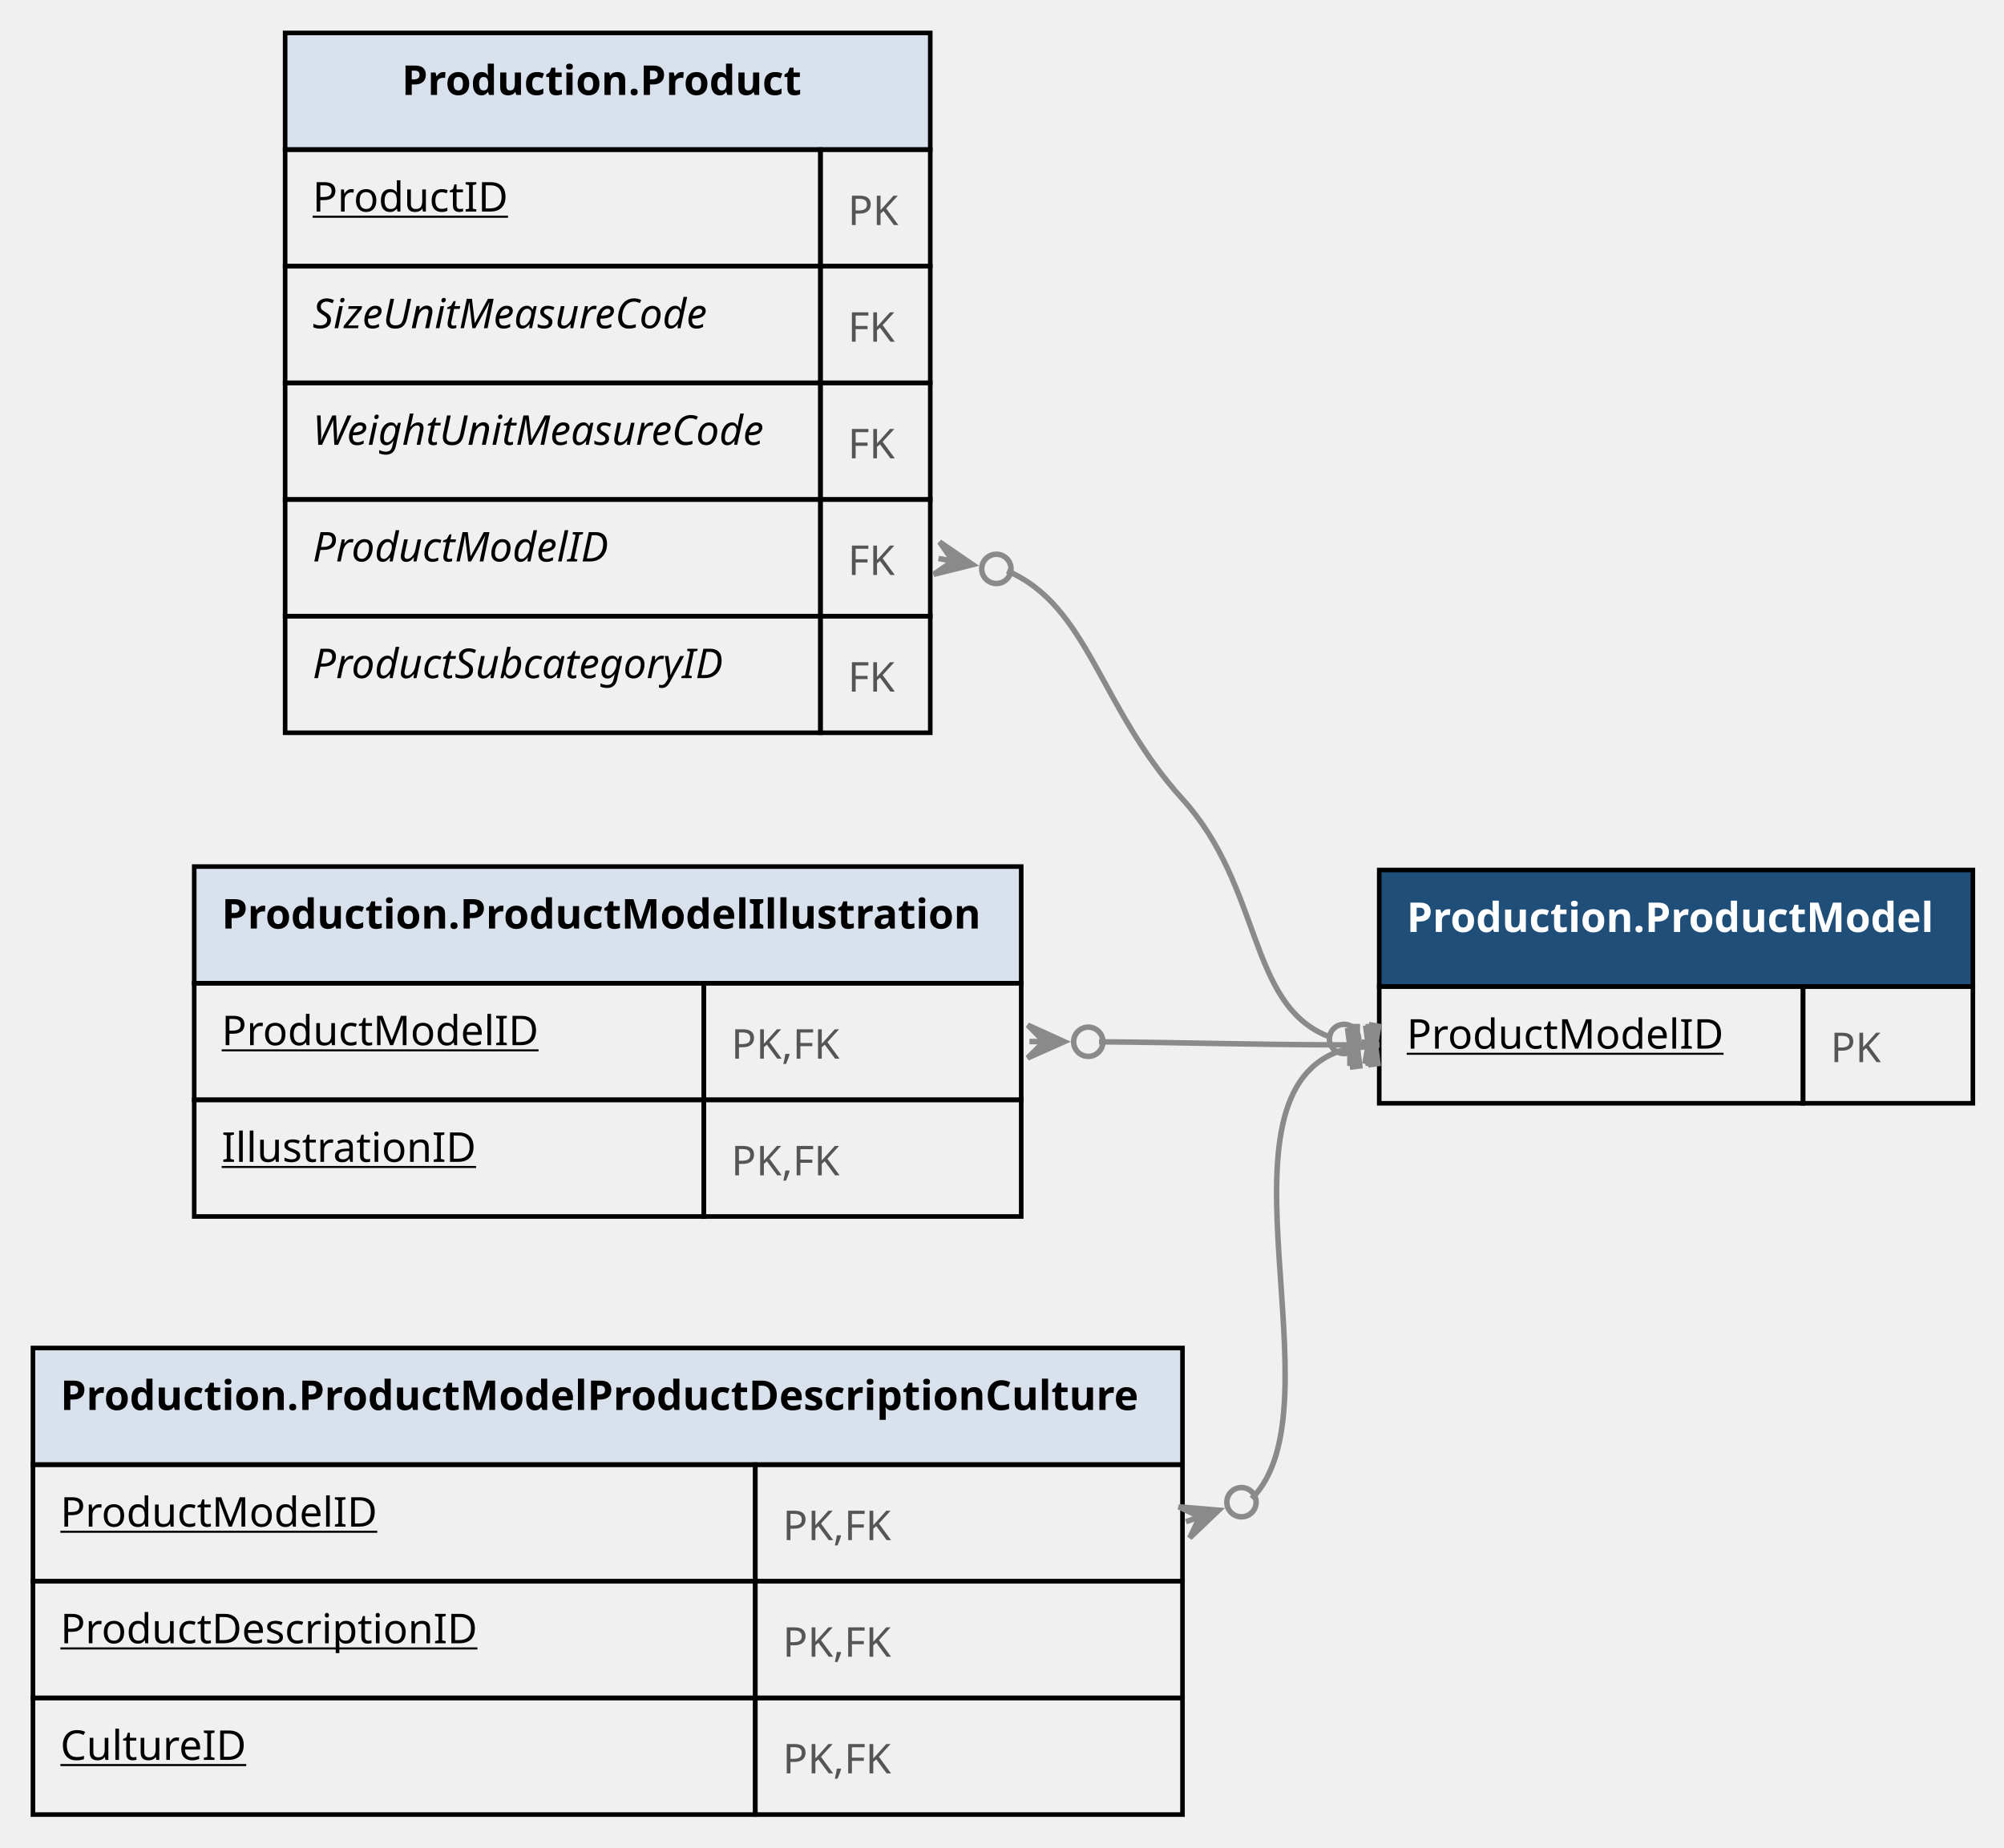
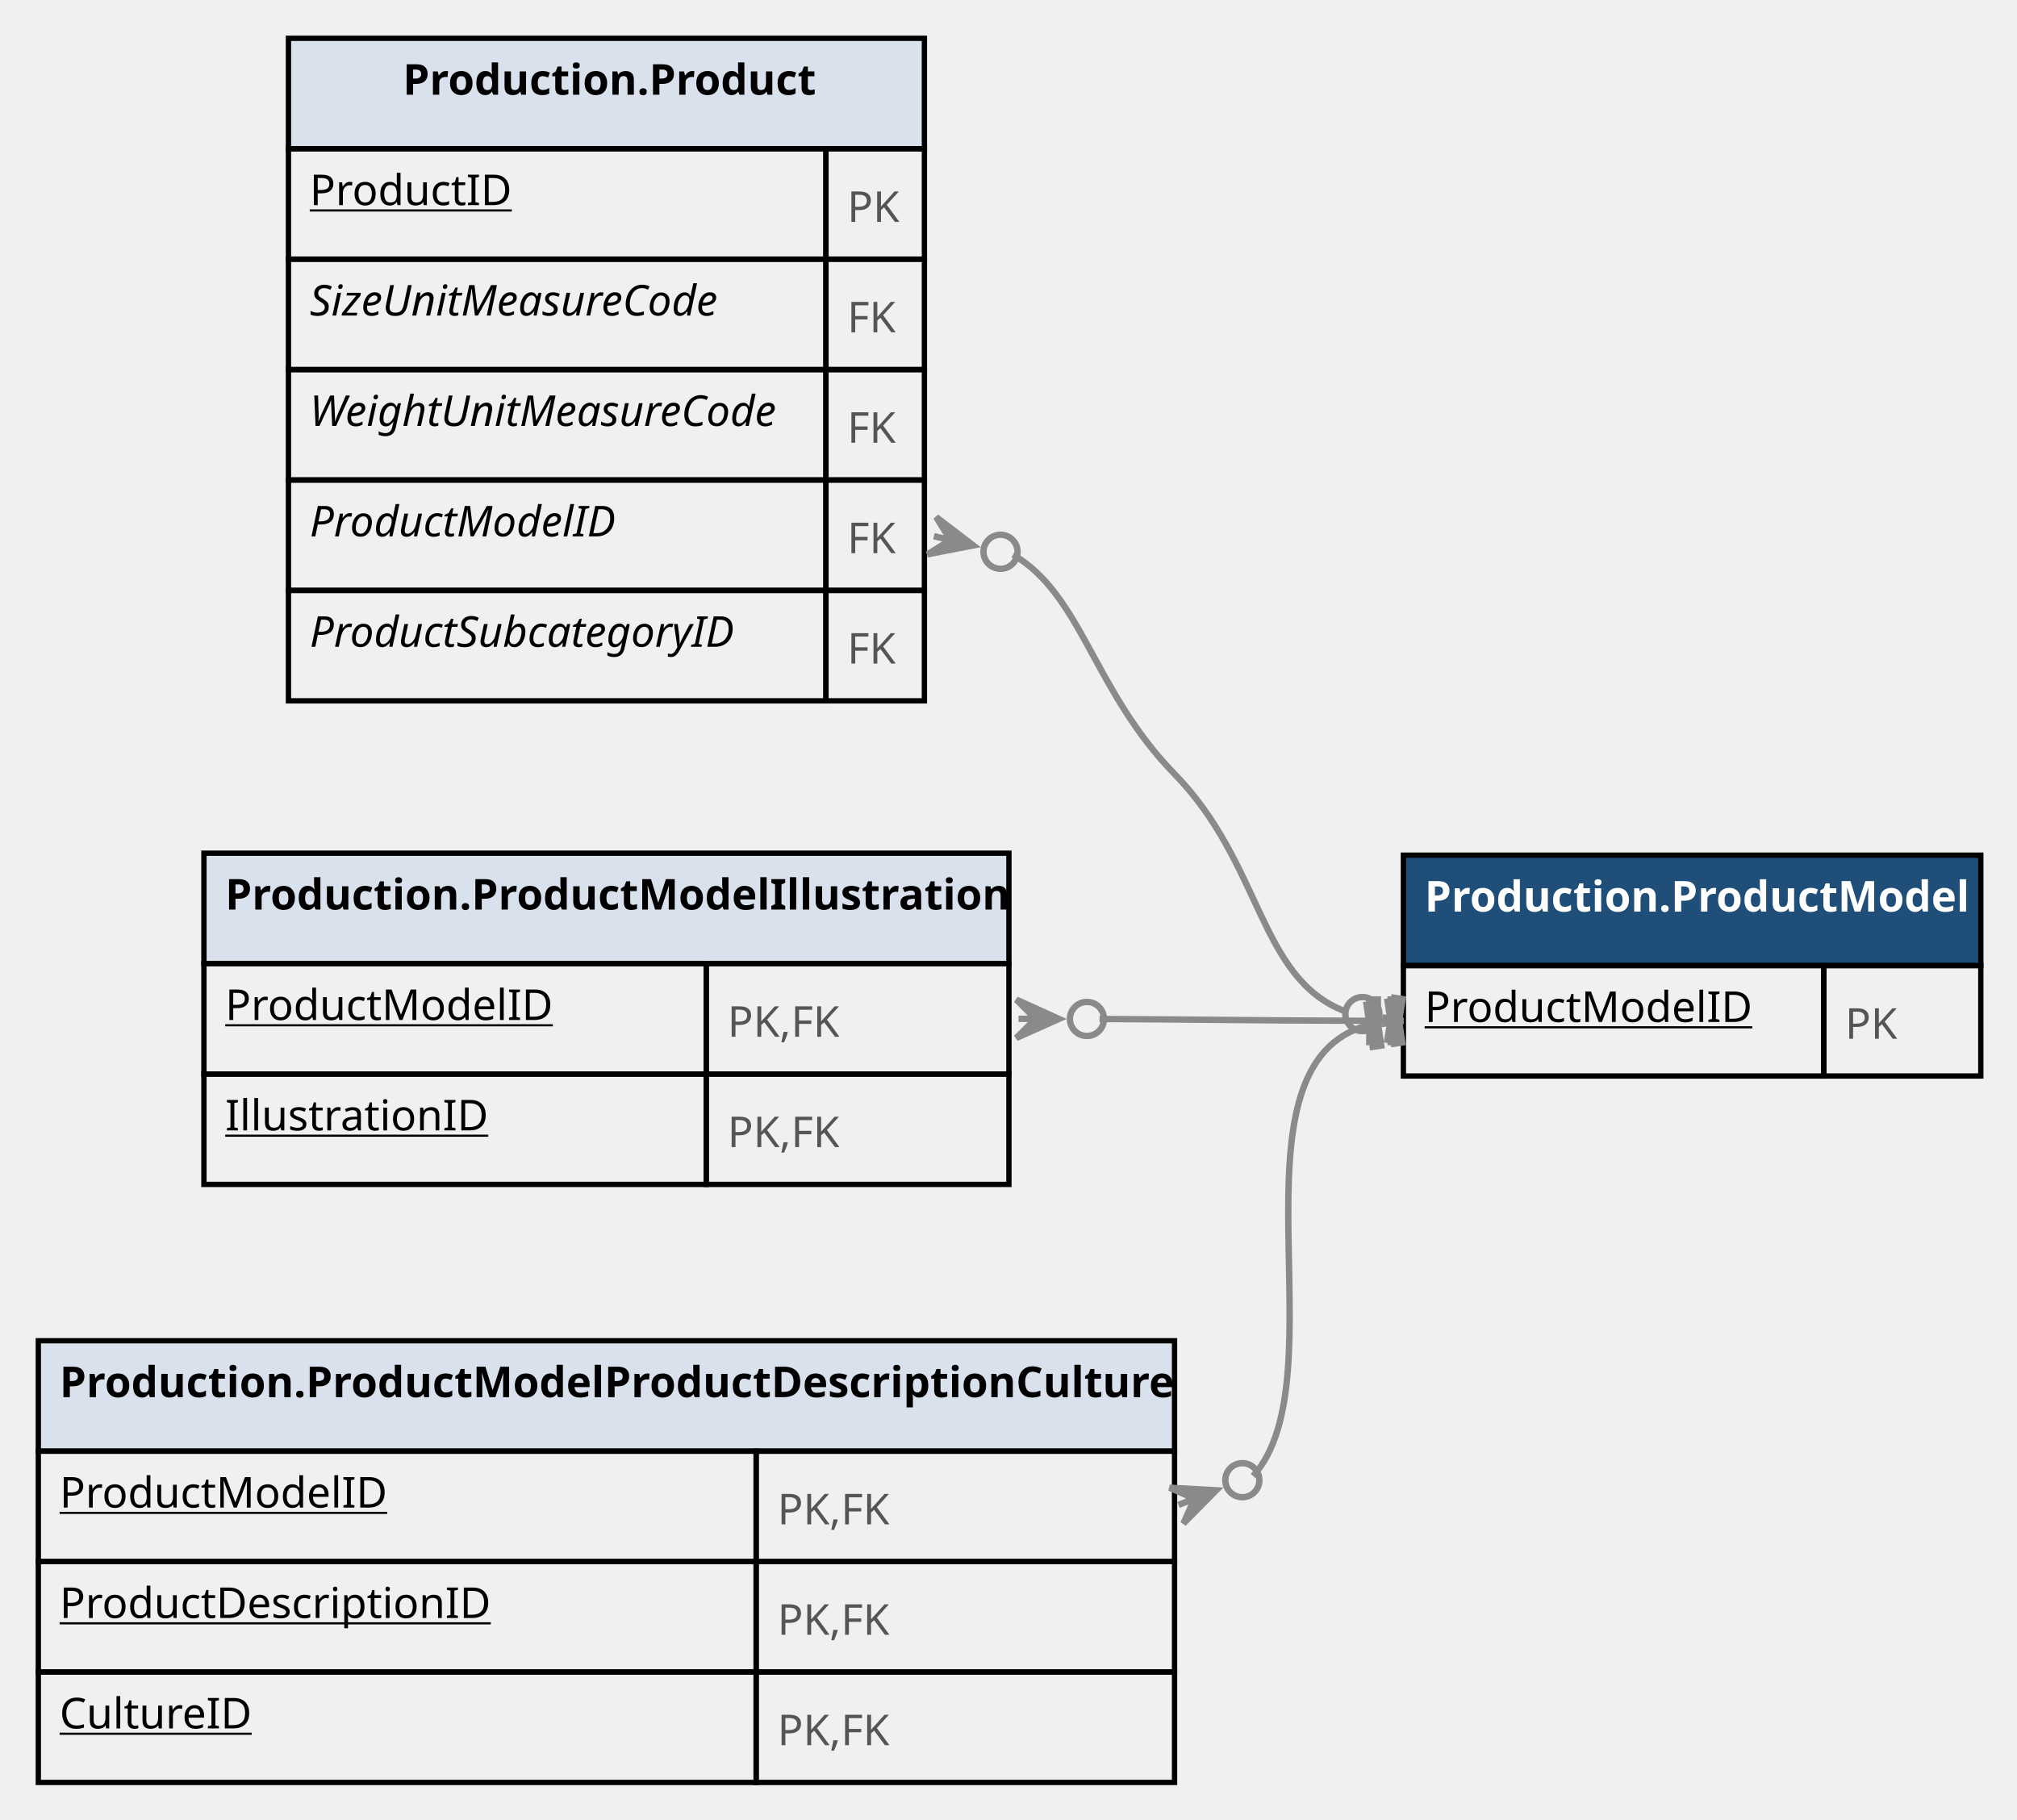
- <svg xmlns="http://www.w3.org/2000/svg" width="438pt" height="404pt" viewBox="0.00 0.00 438.00 404.00">
-   <g id="graph0" class="graph" transform="scale(1 1) rotate(0) translate(7.2 396.7)">
+ <svg xmlns="http://www.w3.org/2000/svg" width="379pt" height="342pt" viewBox="0.00 0.00 379.00 342.00">
+   <g id="graph0" class="graph" transform="scale(1 1) rotate(0) translate(7.2 334.95)">
    <g id="node1" class="node">
-       <polygon fill="#1f4e79" stroke="none" points="294.25,-181 294.25,-206.5 424,-206.5 424,-181 294.25,-181" />
-       <polygon fill="none" stroke="#000000" points="294.25,-181 294.25,-206.5 424,-206.5 424,-181 294.25,-181" />
-       <text xml:space="preserve" text-anchor="start" x="300.25" y="-192.95" font-family="Noto Sans KR" font-weight="bold" font-size="9.00" fill="#ffffff">Production.ProductModel</text>
-       <polygon fill="none" stroke="#000000" points="294.25,-155.5 294.25,-181 386.88,-181 386.88,-155.5 294.25,-155.5" />
-       <text xml:space="preserve" text-anchor="start" x="300.25" y="-167.45" font-family="Noto Sans KR" text-decoration="underline" font-size="9.00">ProductModelID</text>
-       <polygon fill="none" stroke="#000000" points="386.88,-155.5 386.88,-181 424,-181 424,-155.5 386.88,-155.5" />
-       <text xml:space="preserve" text-anchor="start" x="392.88" y="-164.5" font-family="Noto Sans KR" font-size="9.00" fill="#555555">PK</text>
+       <polygon fill="#1f4e79" stroke="none" points="256.5,-153.5 256.5,-174.25 365,-174.25 365,-153.5 256.5,-153.5" />
+       <polygon fill="none" stroke="#000000" points="256.5,-153.5 256.5,-174.25 365,-174.25 365,-153.5 256.5,-153.5" />
+       <text xml:space="preserve" text-anchor="start" x="260.5" y="-163.65" font-family="Noto Sans KR" font-weight="bold" font-size="8.00" fill="#ffffff">Production.ProductModel</text>
+       <polygon fill="none" stroke="#000000" points="256.5,-132.75 256.5,-153.5 335.5,-153.5 335.5,-132.75 256.5,-132.75" />
+       <text xml:space="preserve" text-anchor="start" x="260.5" y="-142.9" font-family="Noto Sans KR" text-decoration="underline" font-size="8.00">ProductModelID</text>
+       <polygon fill="none" stroke="#000000" points="335.5,-132.75 335.5,-153.5 365,-153.5 365,-132.75 335.5,-132.75" />
+       <text xml:space="preserve" text-anchor="start" x="339.5" y="-139.75" font-family="Noto Sans KR" font-size="8.00" fill="#555555">PK</text>
    </g>
    <g id="node2" class="node">
-       <polygon fill="#d9e2ec" stroke="none" points="55.12,-364 55.12,-389.5 196.12,-389.5 196.12,-364 55.12,-364" />
-       <polygon fill="none" stroke="#000000" points="55.12,-364 55.12,-389.5 196.12,-389.5 196.12,-364 55.12,-364" />
-       <text xml:space="preserve" text-anchor="start" x="80.62" y="-375.95" font-family="Noto Sans KR" font-weight="bold" font-size="9.00" fill="#000000">Production.Product</text>
-       <polygon fill="none" stroke="#000000" points="55.12,-338.5 55.12,-364 172.12,-364 172.12,-338.5 55.12,-338.5" />
-       <text xml:space="preserve" text-anchor="start" x="61.12" y="-350.45" font-family="Noto Sans KR" text-decoration="underline" font-size="9.00">ProductID</text>
-       <polygon fill="none" stroke="#000000" points="172.12,-338.5 172.12,-364 196.12,-364 196.12,-338.5 172.12,-338.5" />
-       <text xml:space="preserve" text-anchor="start" x="178.12" y="-347.5" font-family="Noto Sans KR" font-size="9.00" fill="#555555">PK</text>
-       <polygon fill="none" stroke="#000000" points="55.12,-313 55.12,-338.5 172.12,-338.5 172.12,-313 55.12,-313" />
-       <text xml:space="preserve" text-anchor="start" x="61.12" y="-324.95" font-family="Noto Sans KR" font-style="italic" font-size="9.00">SizeUnitMeasureCode</text>
-       <polygon fill="none" stroke="#000000" points="172.12,-313 172.12,-338.5 196.12,-338.5 196.12,-313 172.12,-313" />
-       <text xml:space="preserve" text-anchor="start" x="178.12" y="-322" font-family="Noto Sans KR" font-size="9.00" fill="#555555">FK</text>
-       <polygon fill="none" stroke="#000000" points="55.12,-287.5 55.12,-313 172.12,-313 172.12,-287.5 55.12,-287.5" />
-       <text xml:space="preserve" text-anchor="start" x="61.12" y="-299.45" font-family="Noto Sans KR" font-style="italic" font-size="9.00">WeightUnitMeasureCode</text>
-       <polygon fill="none" stroke="#000000" points="172.12,-287.5 172.12,-313 196.12,-313 196.12,-287.5 172.12,-287.5" />
-       <text xml:space="preserve" text-anchor="start" x="178.12" y="-296.5" font-family="Noto Sans KR" font-size="9.00" fill="#555555">FK</text>
-       <polygon fill="none" stroke="#000000" points="55.12,-262 55.12,-287.5 172.12,-287.5 172.12,-262 55.12,-262" />
-       <text xml:space="preserve" text-anchor="start" x="61.12" y="-273.95" font-family="Noto Sans KR" font-style="italic" font-size="9.00">ProductModelID</text>
-       <polygon fill="none" stroke="#000000" points="172.12,-262 172.12,-287.5 196.12,-287.5 196.12,-262 172.12,-262" />
-       <text xml:space="preserve" text-anchor="start" x="178.12" y="-271" font-family="Noto Sans KR" font-size="9.00" fill="#555555">FK</text>
-       <polygon fill="none" stroke="#000000" points="55.12,-236.5 55.12,-262 172.12,-262 172.12,-236.5 55.12,-236.5" />
-       <text xml:space="preserve" text-anchor="start" x="61.12" y="-248.45" font-family="Noto Sans KR" font-style="italic" font-size="9.00">ProductSubcategoryID</text>
-       <polygon fill="none" stroke="#000000" points="172.12,-236.5 172.12,-262 196.12,-262 196.12,-236.5 172.12,-236.5" />
-       <text xml:space="preserve" text-anchor="start" x="178.12" y="-245.5" font-family="Noto Sans KR" font-size="9.00" fill="#555555">FK</text>
+       <polygon fill="#d9e2ec" stroke="none" points="47,-307 47,-327.75 166.5,-327.75 166.5,-307 47,-307" />
+       <polygon fill="none" stroke="#000000" points="47,-307 47,-327.75 166.5,-327.75 166.5,-307 47,-307" />
+       <text xml:space="preserve" text-anchor="start" x="68.5" y="-317.15" font-family="Noto Sans KR" font-weight="bold" font-size="8.00" fill="#000000">Production.Product</text>
+       <polygon fill="none" stroke="#000000" points="47,-286.25 47,-307 148,-307 148,-286.25 47,-286.25" />
+       <text xml:space="preserve" text-anchor="start" x="51" y="-296.4" font-family="Noto Sans KR" text-decoration="underline" font-size="8.00">ProductID</text>
+       <polygon fill="none" stroke="#000000" points="148,-286.25 148,-307 166.5,-307 166.5,-286.25 148,-286.25" />
+       <text xml:space="preserve" text-anchor="start" x="152" y="-293.25" font-family="Noto Sans KR" font-size="8.00" fill="#555555">PK</text>
+       <polygon fill="none" stroke="#000000" points="47,-265.5 47,-286.25 148,-286.25 148,-265.5 47,-265.5" />
+       <text xml:space="preserve" text-anchor="start" x="51" y="-275.65" font-family="Noto Sans KR" font-style="italic" font-size="8.00">SizeUnitMeasureCode</text>
+       <polygon fill="none" stroke="#000000" points="148,-265.5 148,-286.25 166.5,-286.25 166.5,-265.5 148,-265.5" />
+       <text xml:space="preserve" text-anchor="start" x="152" y="-272.5" font-family="Noto Sans KR" font-size="8.00" fill="#555555">FK</text>
+       <polygon fill="none" stroke="#000000" points="47,-244.75 47,-265.5 148,-265.5 148,-244.75 47,-244.75" />
+       <text xml:space="preserve" text-anchor="start" x="51" y="-254.9" font-family="Noto Sans KR" font-style="italic" font-size="8.00">WeightUnitMeasureCode</text>
+       <polygon fill="none" stroke="#000000" points="148,-244.75 148,-265.5 166.5,-265.5 166.5,-244.75 148,-244.75" />
+       <text xml:space="preserve" text-anchor="start" x="152" y="-251.75" font-family="Noto Sans KR" font-size="8.00" fill="#555555">FK</text>
+       <polygon fill="none" stroke="#000000" points="47,-224 47,-244.75 148,-244.75 148,-224 47,-224" />
+       <text xml:space="preserve" text-anchor="start" x="51" y="-234.15" font-family="Noto Sans KR" font-style="italic" font-size="8.00">ProductModelID</text>
+       <polygon fill="none" stroke="#000000" points="148,-224 148,-244.75 166.5,-244.75 166.5,-224 148,-224" />
+       <text xml:space="preserve" text-anchor="start" x="152" y="-231" font-family="Noto Sans KR" font-size="8.00" fill="#555555">FK</text>
+       <polygon fill="none" stroke="#000000" points="47,-203.25 47,-224 148,-224 148,-203.25 47,-203.25" />
+       <text xml:space="preserve" text-anchor="start" x="51" y="-213.4" font-family="Noto Sans KR" font-style="italic" font-size="8.00">ProductSubcategoryID</text>
+       <polygon fill="none" stroke="#000000" points="148,-203.25 148,-224 166.5,-224 166.5,-203.25 148,-203.25" />
+       <text xml:space="preserve" text-anchor="start" x="152" y="-210.25" font-family="Noto Sans KR" font-size="8.00" fill="#555555">FK</text>
    </g>
    <g id="edge1" class="edge">
-       <path fill="none" stroke="#8a8a8a" stroke-width="1.2" d="M212.92,-271.9C230.84,-264.19 233.01,-242.12 251.25,-222 268.75,-202.7 265.44,-177.29 282.97,-170.18" />
-       <polygon fill="#8a8a8a" stroke="#8a8a8a" stroke-width="1.2" points="205.39,-273.26 196.88,-271.14 201.06,-274.04 197.92,-274.61 197.92,-274.61 197.92,-274.61 201.06,-274.04 198.16,-278.22 205.39,-273.26" />
-       <ellipse fill="none" stroke="#8a8a8a" stroke-width="1.2" cx="210.57" cy="-272.33" rx="3.2" ry="3.2" />
-       <polygon fill="#8a8a8a" stroke="#8a8a8a" stroke-width="1.2" points="292.79,-164.44 294.13,-172.33 292.56,-172.6 291.21,-164.71 292.79,-164.44" />
-       <polyline fill="none" stroke="#8a8a8a" stroke-width="1.2" points="294.25,-168.25 290.31,-168.92" />
-       <ellipse fill="none" stroke="#8a8a8a" stroke-width="1.2" cx="286.56" cy="-169.56" rx="3.2" ry="3.2" />
+       <path fill="none" stroke="#8a8a8a" stroke-width="1.2" d="M183.15,-230.72C196.12,-223.14 198.23,-205.16 213.5,-189.5 230.06,-172.52 229.28,-151.18 245.51,-144.92" />
+       <polygon fill="#8a8a8a" stroke="#8a8a8a" stroke-width="1.2" points="175.68,-232.46 167.07,-230.78 171.39,-233.46 168.28,-234.19 168.28,-234.19 168.28,-234.19 171.39,-233.46 168.71,-237.79 175.68,-232.46" />
+       <ellipse fill="none" stroke="#8a8a8a" stroke-width="1.2" cx="180.8" cy="-231.26" rx="3.2" ry="3.2" />
+       <polygon fill="#8a8a8a" stroke="#8a8a8a" stroke-width="1.2" points="255.06,-139.31 256.36,-147.2 254.78,-147.46 253.49,-139.57 255.06,-139.31" />
+       <polyline fill="none" stroke="#8a8a8a" stroke-width="1.2" points="256.5,-143.12 252.55,-143.77" />
+       <ellipse fill="none" stroke="#8a8a8a" stroke-width="1.2" cx="248.8" cy="-144.39" rx="3.2" ry="3.2" />
    </g>
    <g id="node3" class="node">
-       <polygon fill="#d9e2ec" stroke="none" points="35.25,-181.75 35.25,-207.25 216,-207.25 216,-181.75 35.25,-181.75" />
-       <polygon fill="none" stroke="#000000" points="35.25,-181.75 35.25,-207.25 216,-207.25 216,-181.75 35.25,-181.75" />
-       <text xml:space="preserve" text-anchor="start" x="41.25" y="-193.7" font-family="Noto Sans KR" font-weight="bold" font-size="9.00" fill="#000000">Production.ProductModelIllustration</text>
-       <polygon fill="none" stroke="#000000" points="35.25,-156.25 35.25,-181.75 146.62,-181.75 146.62,-156.25 35.25,-156.25" />
-       <text xml:space="preserve" text-anchor="start" x="41.25" y="-168.2" font-family="Noto Sans KR" text-decoration="underline" font-size="9.00">ProductModelID</text>
-       <polygon fill="none" stroke="#000000" points="146.62,-156.25 146.62,-181.75 216,-181.75 216,-156.25 146.62,-156.25" />
-       <text xml:space="preserve" text-anchor="start" x="152.62" y="-165.25" font-family="Noto Sans KR" font-size="9.00" fill="#555555">PK,FK</text>
-       <polygon fill="none" stroke="#000000" points="35.25,-130.75 35.25,-156.25 146.62,-156.25 146.62,-130.75 35.25,-130.75" />
-       <text xml:space="preserve" text-anchor="start" x="41.25" y="-142.7" font-family="Noto Sans KR" text-decoration="underline" font-size="9.00">IllustrationID</text>
-       <polygon fill="none" stroke="#000000" points="146.62,-130.75 146.62,-156.25 216,-156.25 216,-130.75 146.62,-130.75" />
-       <text xml:space="preserve" text-anchor="start" x="152.62" y="-139.75" font-family="Noto Sans KR" font-size="9.00" fill="#555555">PK,FK</text>
+       <polygon fill="#d9e2ec" stroke="none" points="31.12,-153.88 31.12,-174.62 182.38,-174.62 182.38,-153.88 31.12,-153.88" />
+       <polygon fill="none" stroke="#000000" points="31.12,-153.88 31.12,-174.62 182.38,-174.62 182.38,-153.88 31.12,-153.88" />
+       <text xml:space="preserve" text-anchor="start" x="35.12" y="-164.03" font-family="Noto Sans KR" font-weight="bold" font-size="8.00" fill="#000000">Production.ProductModelIllustration</text>
+       <polygon fill="none" stroke="#000000" points="31.12,-133.12 31.12,-153.88 125.5,-153.88 125.5,-133.12 31.12,-133.12" />
+       <text xml:space="preserve" text-anchor="start" x="35.12" y="-143.28" font-family="Noto Sans KR" text-decoration="underline" font-size="8.00">ProductModelID</text>
+       <polygon fill="none" stroke="#000000" points="125.5,-133.12 125.5,-153.88 182.38,-153.88 182.38,-133.12 125.5,-133.12" />
+       <text xml:space="preserve" text-anchor="start" x="129.5" y="-140.12" font-family="Noto Sans KR" font-size="8.00" fill="#555555">PK,FK</text>
+       <polygon fill="none" stroke="#000000" points="31.12,-112.38 31.12,-133.12 125.5,-133.12 125.5,-112.38 31.12,-112.38" />
+       <text xml:space="preserve" text-anchor="start" x="35.12" y="-122.53" font-family="Noto Sans KR" text-decoration="underline" font-size="8.00">IllustrationID</text>
+       <polygon fill="none" stroke="#000000" points="125.5,-112.38 125.5,-133.12 182.38,-133.12 182.38,-112.38 125.5,-112.38" />
+       <text xml:space="preserve" text-anchor="start" x="129.5" y="-119.38" font-family="Noto Sans KR" font-size="8.00" fill="#555555">PK,FK</text>
    </g>
    <g id="edge2" class="edge">
-       <path fill="none" stroke="#8a8a8a" stroke-width="1.2" d="M233,-168.94C252.98,-168.78 263.73,-168.35 286.43,-168.26" />
-       <polygon fill="#8a8a8a" stroke="#8a8a8a" stroke-width="1.2" points="225.4,-168.97 217.39,-165.4 221,-168.98 217.8,-169 217.8,-169 217.8,-169 221,-168.98 217.42,-172.6 225.4,-168.97" />
-       <ellipse fill="none" stroke="#8a8a8a" stroke-width="1.2" cx="230.66" cy="-168.95" rx="3.2" ry="3.2" />
-       <polygon fill="#8a8a8a" stroke="#8a8a8a" stroke-width="1.2" points="293.44,-164.25 293.46,-172.25 291.86,-172.25 291.84,-164.25 293.44,-164.25" />
-       <polyline fill="none" stroke="#8a8a8a" stroke-width="1.2" points="294.25,-168.25 290.25,-168.26" />
-       <polygon fill="#8a8a8a" stroke="#8a8a8a" stroke-width="1.2" points="289.44,-164.26 289.46,-172.26 287.86,-172.26 287.84,-164.26 289.44,-164.26" />
-       <polyline fill="none" stroke="#8a8a8a" stroke-width="1.2" points="290.25,-168.26 286.25,-168.26" />
+       <path fill="none" stroke="#8a8a8a" stroke-width="1.2" d="M199.41,-143.47C217.63,-143.38 227.81,-143.18 248.65,-143.13" />
+       <polygon fill="#8a8a8a" stroke="#8a8a8a" stroke-width="1.2" points="191.78,-143.48 183.77,-139.9 187.37,-143.49 184.18,-143.5 184.18,-143.5 184.18,-143.5 187.37,-143.49 183.78,-147.1 191.78,-143.48" />
+       <ellipse fill="none" stroke="#8a8a8a" stroke-width="1.2" cx="197.04" cy="-143.47" rx="3.2" ry="3.2" />
+       <polygon fill="#8a8a8a" stroke="#8a8a8a" stroke-width="1.2" points="255.7,-139.13 255.7,-147.13 254.1,-147.13 254.1,-139.13 255.7,-139.13" />
+       <polyline fill="none" stroke="#8a8a8a" stroke-width="1.2" points="256.5,-143.12 252.5,-143.13" />
+       <polygon fill="#8a8a8a" stroke="#8a8a8a" stroke-width="1.2" points="251.7,-139.13 251.7,-147.13 250.1,-147.13 250.1,-139.13 251.7,-139.13" />
+       <polyline fill="none" stroke="#8a8a8a" stroke-width="1.2" points="252.5,-143.13 248.5,-143.13" />
    </g>
    <g id="node4" class="node">
-       <polygon fill="#d9e2ec" stroke="none" points="0,-76.5 0,-102 251.25,-102 251.25,-76.5 0,-76.5" />
-       <polygon fill="none" stroke="#000000" points="0,-76.5 0,-102 251.25,-102 251.25,-76.5 0,-76.5" />
-       <text xml:space="preserve" text-anchor="start" x="6" y="-88.45" font-family="Noto Sans KR" font-weight="bold" font-size="9.00" fill="#000000">Production.ProductModelProductDescriptionCulture</text>
-       <polygon fill="none" stroke="#000000" points="0,-51 0,-76.5 157.88,-76.5 157.88,-51 0,-51" />
-       <text xml:space="preserve" text-anchor="start" x="6" y="-62.95" font-family="Noto Sans KR" text-decoration="underline" font-size="9.00">ProductModelID</text>
-       <polygon fill="none" stroke="#000000" points="157.88,-51 157.88,-76.5 251.25,-76.5 251.25,-51 157.88,-51" />
-       <text xml:space="preserve" text-anchor="start" x="163.88" y="-60" font-family="Noto Sans KR" font-size="9.00" fill="#555555">PK,FK</text>
-       <polygon fill="none" stroke="#000000" points="0,-25.5 0,-51 157.88,-51 157.88,-25.5 0,-25.5" />
-       <text xml:space="preserve" text-anchor="start" x="6" y="-37.45" font-family="Noto Sans KR" text-decoration="underline" font-size="9.00">ProductDescriptionID</text>
-       <polygon fill="none" stroke="#000000" points="157.88,-25.5 157.88,-51 251.25,-51 251.25,-25.5 157.88,-25.5" />
-       <text xml:space="preserve" text-anchor="start" x="163.88" y="-34.5" font-family="Noto Sans KR" font-size="9.00" fill="#555555">PK,FK</text>
-       <polygon fill="none" stroke="#000000" points="0,0 0,-25.5 157.88,-25.5 157.88,0 0,0" />
-       <text xml:space="preserve" text-anchor="start" x="6" y="-11.95" font-family="Noto Sans KR" text-decoration="underline" font-size="9.00">CultureID</text>
-       <polygon fill="none" stroke="#000000" points="157.88,0 157.88,-25.5 251.25,-25.5 251.25,0 157.88,0" />
-       <text xml:space="preserve" text-anchor="start" x="163.88" y="-9" font-family="Noto Sans KR" font-size="9.00" fill="#555555">PK,FK</text>
+       <polygon fill="#d9e2ec" stroke="none" points="0,-62.25 0,-83 213.5,-83 213.5,-62.25 0,-62.25" />
+       <polygon fill="none" stroke="#000000" points="0,-62.25 0,-83 213.5,-83 213.5,-62.25 0,-62.25" />
+       <text xml:space="preserve" text-anchor="start" x="4" y="-72.4" font-family="Noto Sans KR" font-weight="bold" font-size="8.00" fill="#000000">Production.ProductModelProductDescriptionCulture</text>
+       <polygon fill="none" stroke="#000000" points="0,-41.5 0,-62.25 134.88,-62.25 134.88,-41.5 0,-41.5" />
+       <text xml:space="preserve" text-anchor="start" x="4" y="-51.65" font-family="Noto Sans KR" text-decoration="underline" font-size="8.00">ProductModelID</text>
+       <polygon fill="none" stroke="#000000" points="134.88,-41.5 134.88,-62.25 213.5,-62.25 213.5,-41.5 134.88,-41.5" />
+       <text xml:space="preserve" text-anchor="start" x="138.88" y="-48.5" font-family="Noto Sans KR" font-size="8.00" fill="#555555">PK,FK</text>
+       <polygon fill="none" stroke="#000000" points="0,-20.75 0,-41.5 134.88,-41.5 134.88,-20.75 0,-20.75" />
+       <text xml:space="preserve" text-anchor="start" x="4" y="-30.9" font-family="Noto Sans KR" text-decoration="underline" font-size="8.00">ProductDescriptionID</text>
+       <polygon fill="none" stroke="#000000" points="134.88,-20.75 134.88,-41.5 213.5,-41.5 213.5,-20.75 134.88,-20.75" />
+       <text xml:space="preserve" text-anchor="start" x="138.88" y="-27.75" font-family="Noto Sans KR" font-size="8.00" fill="#555555">PK,FK</text>
+       <polygon fill="none" stroke="#000000" points="0,0 0,-20.75 134.88,-20.75 134.88,0 0,0" />
+       <text xml:space="preserve" text-anchor="start" x="4" y="-10.15" font-family="Noto Sans KR" text-decoration="underline" font-size="8.00">CultureID</text>
+       <polygon fill="none" stroke="#000000" points="134.88,0 134.88,-20.75 213.5,-20.75 213.5,0 134.88,0" />
+       <text xml:space="preserve" text-anchor="start" x="138.88" y="-7" font-family="Noto Sans KR" font-size="8.00" fill="#555555">PK,FK</text>
    </g>
    <g id="edge3" class="edge">
-       <path fill="none" stroke="#8a8a8a" stroke-width="1.2" d="M266.36,-69.08C286.36,-88.96 255.54,-158.16 286.63,-167.26" />
-       <polygon fill="#8a8a8a" stroke="#8a8a8a" stroke-width="1.2" points="259.17,-66.54 252.83,-60.49 255.02,-65.08 252.01,-64.02 252.01,-64.02 252.01,-64.02 255.02,-65.08 250.43,-67.28 259.17,-66.54" />
-       <ellipse fill="none" stroke="#8a8a8a" stroke-width="1.2" cx="264.14" cy="-68.29" rx="3.2" ry="3.2" />
-       <polygon fill="#8a8a8a" stroke="#8a8a8a" stroke-width="1.2" points="293.97,-164.18 292.94,-172.11 291.35,-171.91 292.39,-163.97 293.97,-164.18" />
-       <polyline fill="none" stroke="#8a8a8a" stroke-width="1.2" points="294.25,-168.25 290.28,-167.73" />
-       <polygon fill="#8a8a8a" stroke="#8a8a8a" stroke-width="1.2" points="290.01,-163.66 288.97,-171.6 287.39,-171.39 288.42,-163.46 290.01,-163.66" />
-       <polyline fill="none" stroke="#8a8a8a" stroke-width="1.2" points="290.28,-167.73 286.32,-167.22" />
+       <path fill="none" stroke="#8a8a8a" stroke-width="1.2" d="M228.27,-57.58C244.83,-76 222.55,-133.16 248.74,-141.98" />
+       <polygon fill="#8a8a8a" stroke="#8a8a8a" stroke-width="1.2" points="221.34,-54.9 215.17,-48.66 217.23,-53.32 214.25,-52.16 214.25,-52.16 214.25,-52.16 217.23,-53.32 212.58,-55.38 221.34,-54.9" />
+       <ellipse fill="none" stroke="#8a8a8a" stroke-width="1.2" cx="226.24" cy="-56.8" rx="3.2" ry="3.2" />
+       <polygon fill="#8a8a8a" stroke="#8a8a8a" stroke-width="1.2" points="256.29,-139.05 255.12,-146.96 253.54,-146.73 254.71,-138.82 256.29,-139.05" />
+       <polyline fill="none" stroke="#8a8a8a" stroke-width="1.2" points="256.5,-143.12 252.54,-142.54" />
+       <polygon fill="#8a8a8a" stroke="#8a8a8a" stroke-width="1.2" points="252.34,-138.47 251.17,-146.38 249.58,-146.15 250.75,-138.23 252.34,-138.47" />
+       <polyline fill="none" stroke="#8a8a8a" stroke-width="1.2" points="252.54,-142.54 248.59,-141.95" />
    </g>
  </g>
</svg>
